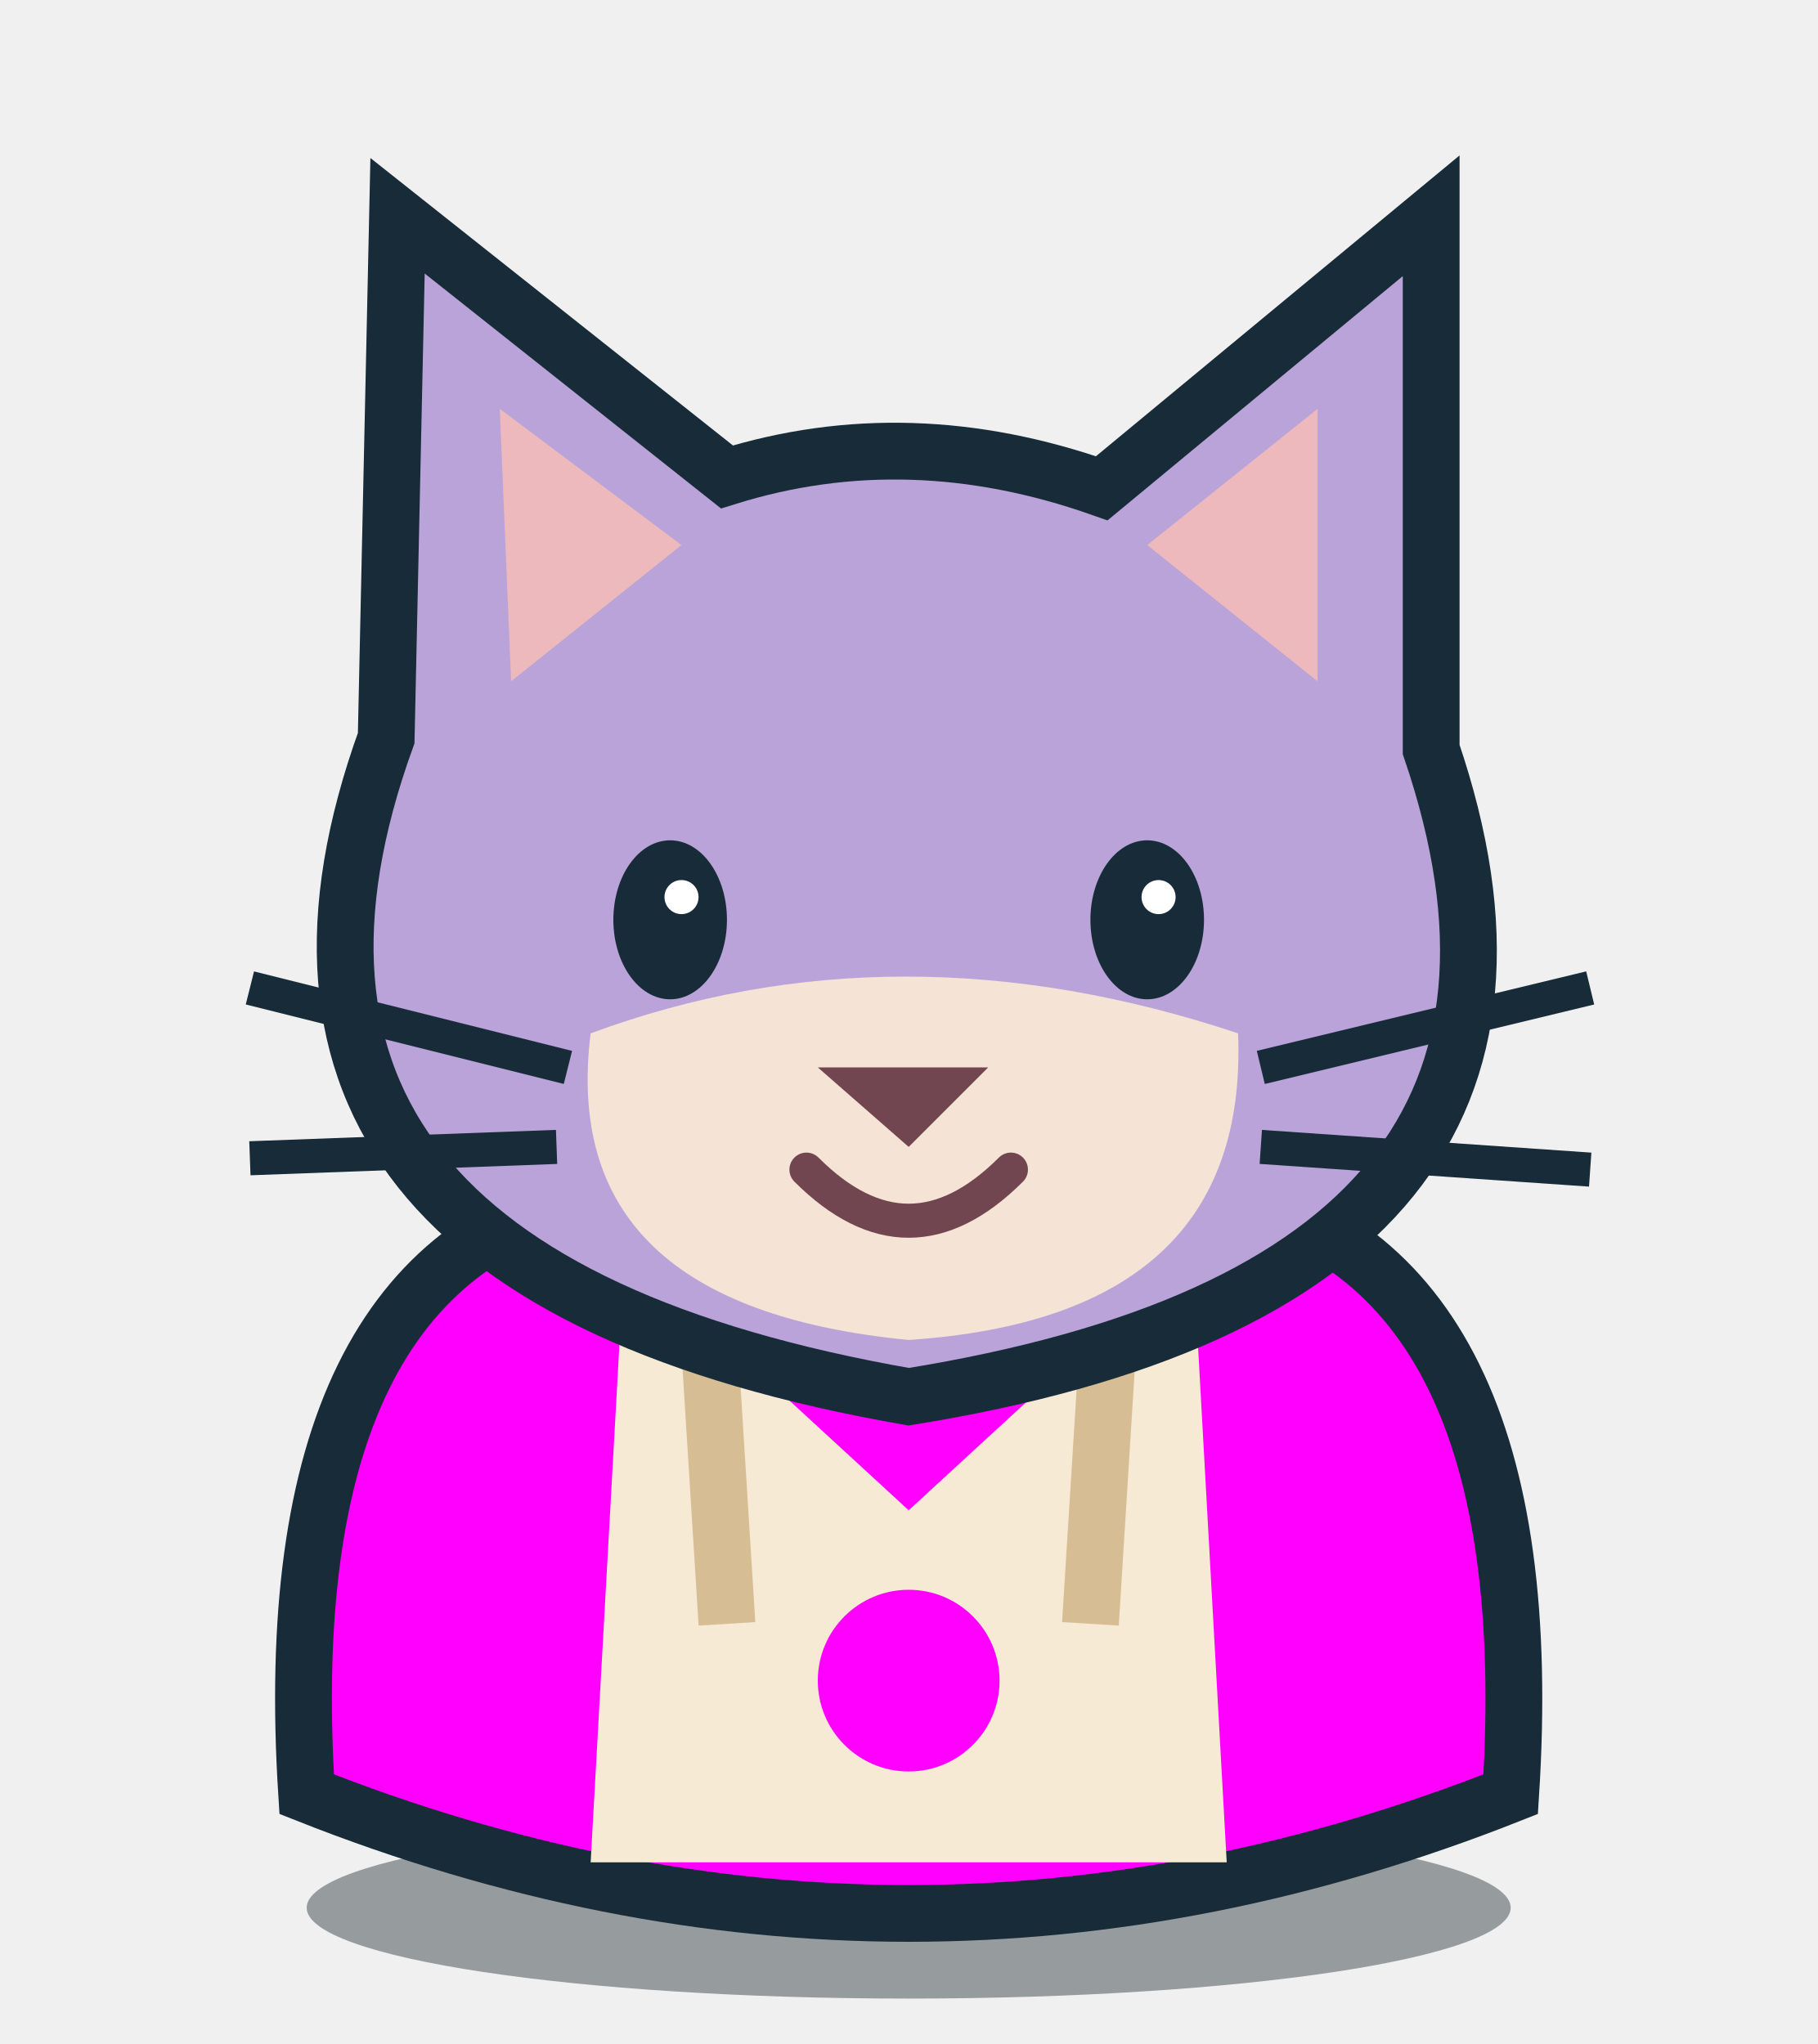
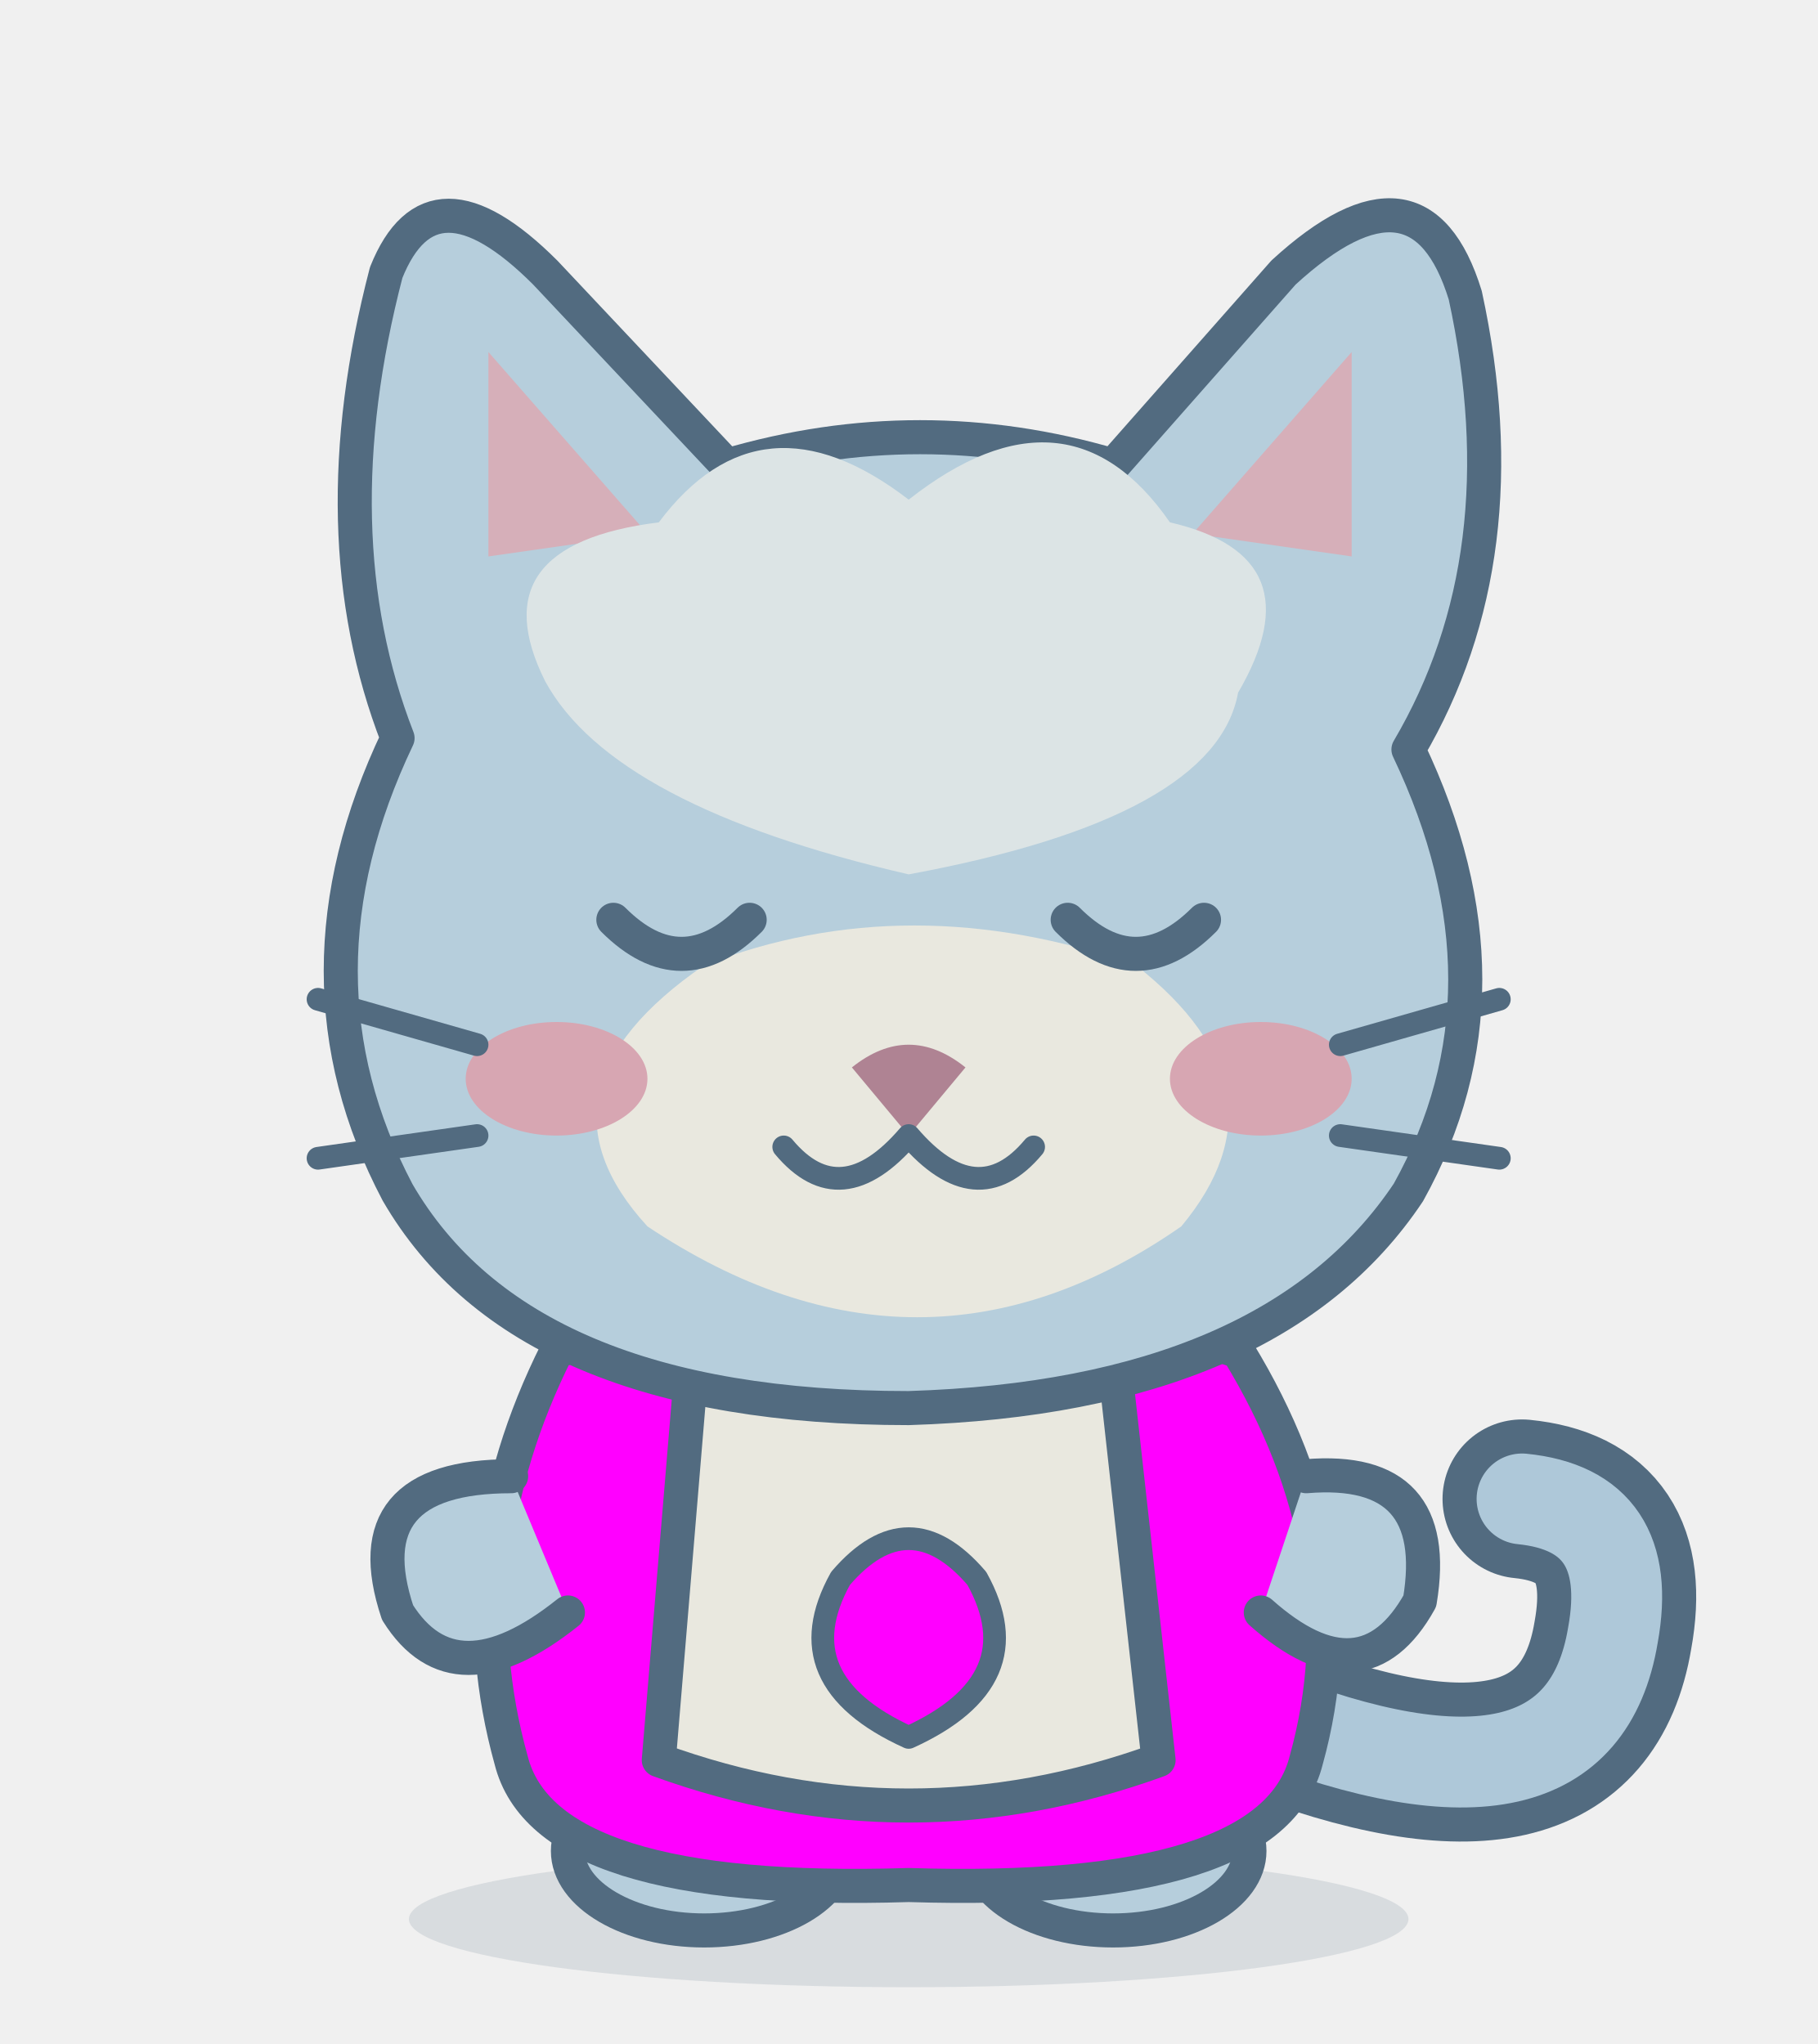
<svg xmlns="http://www.w3.org/2000/svg" width="160" height="180" viewBox="0 0 160 180">
-   <ellipse cx="80" cy="168" rx="53" ry="8" fill="#101b24" opacity=".4" />
-   <path d="M27 158 Q24 111 53 105 L107 105 Q136 111 133 158 Q80 179 27 158Z" fill="#ff00ff" stroke="#172b38" stroke-width="5" />
-   <path d="M55 110 L80 133 L105 110 L108 164 L52 164Z" fill="#f6ead4" />
-   <path d="M62 111 L64 143 M98 111 L96 143" stroke="#d6bd94" stroke-width="5" />
-   <circle cx="80" cy="148" r="8" fill="#ff00ff" />
-   <path d="M34 65 L35 19 L64 42 Q80 37 97 43 L126 19 L126 66 Q142 113 80 123 Q17 112 34 65Z" fill="#b9a3d8" stroke="#172b38" stroke-width="5" />
-   <path d="M44 36 L45 60 L60 48Z M116 36 L116 60 L101 48Z" fill="#edb9bd" />
-   <path d="M52 91 Q79 81 109 91 Q110 116 80 118 Q49 115 52 91Z" fill="#f5e4d6" />
-   <path d="M72 94 L87 94 L80 101Z" fill="#714650" />
-   <path d="M22 87 L50 94 M22 102 L49 101 M111 94 L140 87 M111 101 L140 103" stroke="#172b38" stroke-width="3" />
-   <ellipse cx="59" cy="81" rx="5" ry="7" fill="#172b38" />
-   <ellipse cx="101" cy="81" rx="5" ry="7" fill="#172b38" />
-   <circle cx="60" cy="79" r="1.5" fill="#fff" />
-   <circle cx="102" cy="79" r="1.5" fill="#fff" />
-   <path d="M71 103 Q80 112 89 103" fill="none" stroke="#714650" stroke-width="3" stroke-linecap="round" />
+   <g stroke="#526b80" stroke-width="3" stroke-linecap="round" stroke-linejoin="round">
+     <ellipse cx="80" cy="169" rx="44" ry="6" fill="#526b80" opacity=".15" stroke="none" />
+     <path d="M111 151 Q139 162 142 144 Q144 133 134 132" fill="none" stroke="#526b80" stroke-width="14" />
+     <path d="M111 151 Q139 162 142 144 Q144 133 134 132" fill="none" stroke="#aec8d9" stroke-width="8" />
+     <ellipse cx="62" cy="163" rx="12" ry="7" fill="#b6cedc" />
+     <ellipse cx="98" cy="163" rx="12" ry="7" fill="#b6cedc" />
+     <path d="M49 119 Q79 109 109 119 Q120 137 115 155 Q112 167 80 166 Q48 167 45 155 Q40 137 49 119Z" fill="#ff00ff" />
+     <path d="M61 119 Q80 128 98 119 L102 155 Q80 163 58 155Z" fill="#e9e8df" />
+     <path d="M45 130 Q31 130 35 142 Q40 150 50 142 M115 130 Q127 129 125 141 Q120 150 111 142" fill="#b6cedc" />
+     <path d="M35 65 Q28 47 34 24 Q38 14 48 24 L64 41 Q81 36 98 41 L113 24 Q125 13 129 26 Q134 49 124 66 Q134 87 124 105 Q112 123 80 124 Q46 124 35 105 Q25 86 35 65Z" fill="#b6cedc" />
+     <path d="M43 49 L43 31 L57 47 M105 47 L119 31 L119 49" fill="#d6afb9" stroke="none" />
+     <path d="M48 60 Q42 48 58 46 Q67 34 80 44 Q94 33 103 46 Q116 49 109 61 Q107 72 80 77 Q54 71 48 60Z" fill="#dce4e5" stroke="none" />
+     <path d="M62 85 Q80 78 100 85 Q114 96 104 108 Q81 124 57 108 Q46 96 62 85Z" fill="#e9e8df" stroke="none" />
+     <ellipse cx="49" cy="95" rx="8" ry="5" fill="#d7a6b2" stroke="none" />
+     <ellipse cx="111" cy="95" rx="8" ry="5" fill="#d7a6b2" stroke="none" />
+     <path d="M54 81 Q60 87 66 81 M94 81 Q100 87 106 81" fill="none" />
+     <path d="M75 94 Q80 90 85 94 L80 100Z" fill="#af8393" stroke="none" />
+     <path d="M80 100 Q74 107 69 101 M80 100 Q86 107 91 101" fill="none" stroke-width="2" />
+     <path d="M28 88 l14 4 M28 102 l14 -2 M118 92 l14 -4 M118 100 l14 2" fill="none" stroke-width="2" />
+     <path d="M74 139 Q80 132 86 139 Q91 148 80 153 Q69 148 74 139Z" fill="#ff00ff" stroke-width="2" />
+   </g>
</svg>
